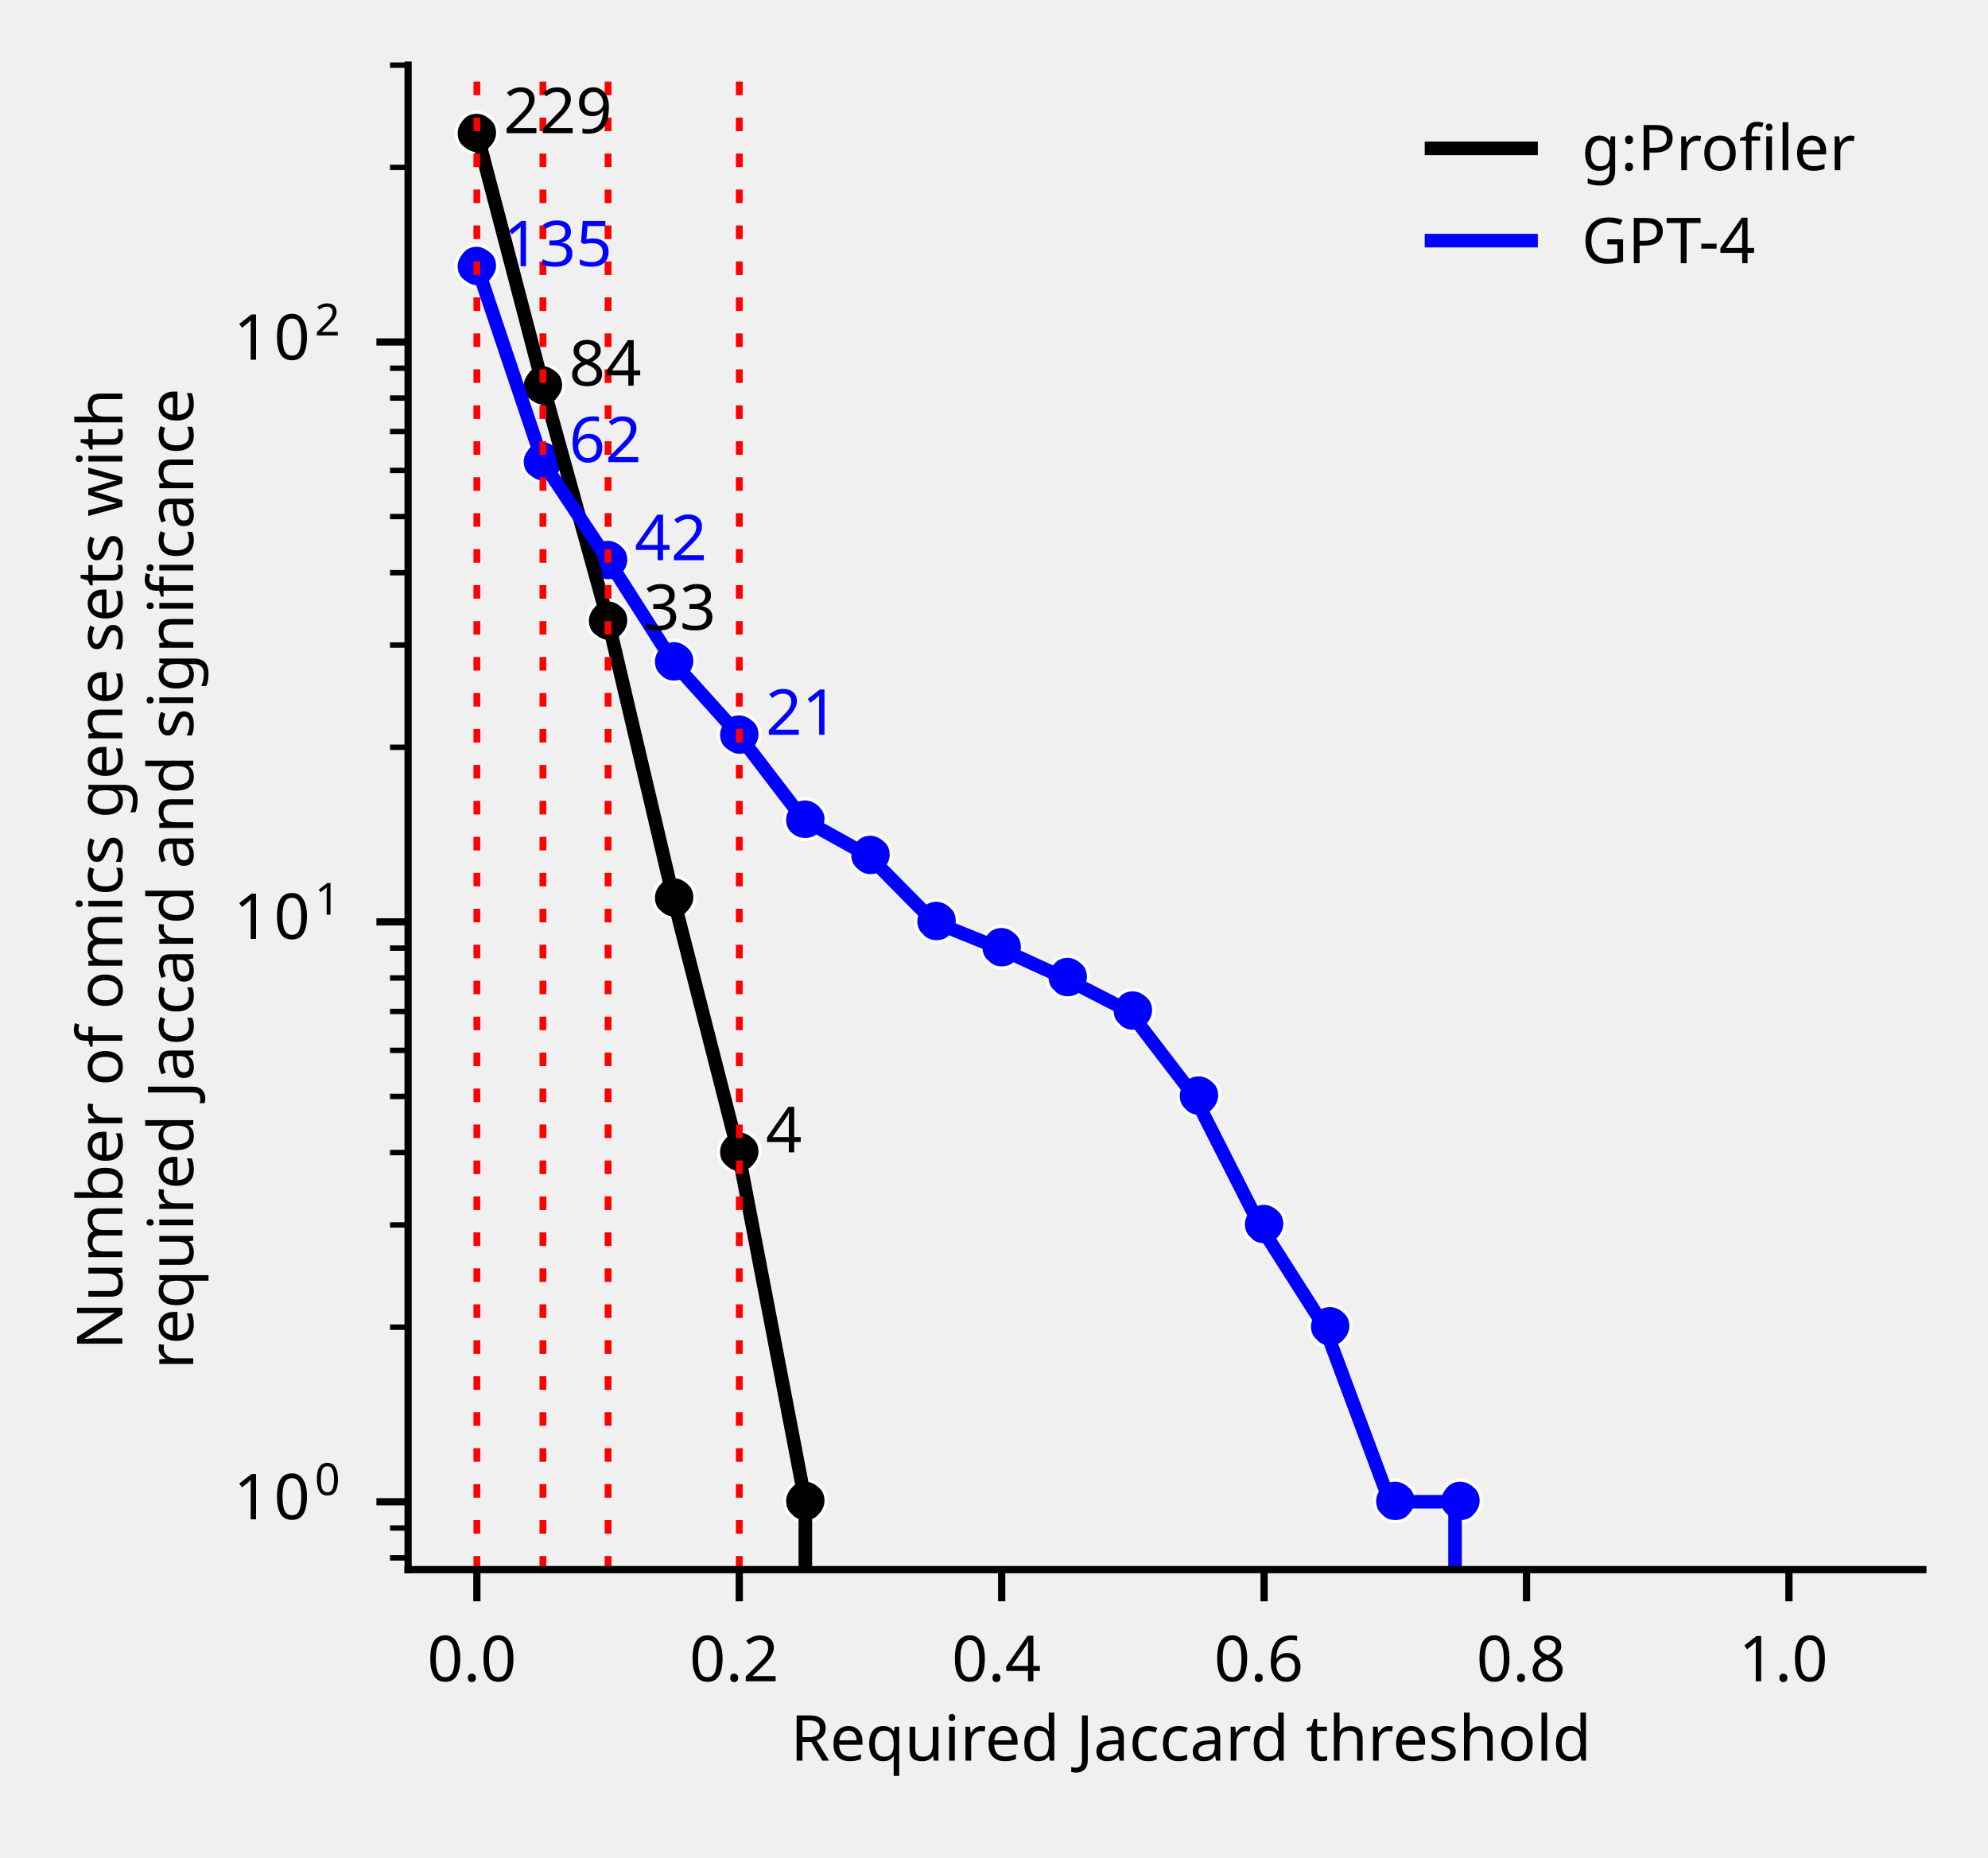
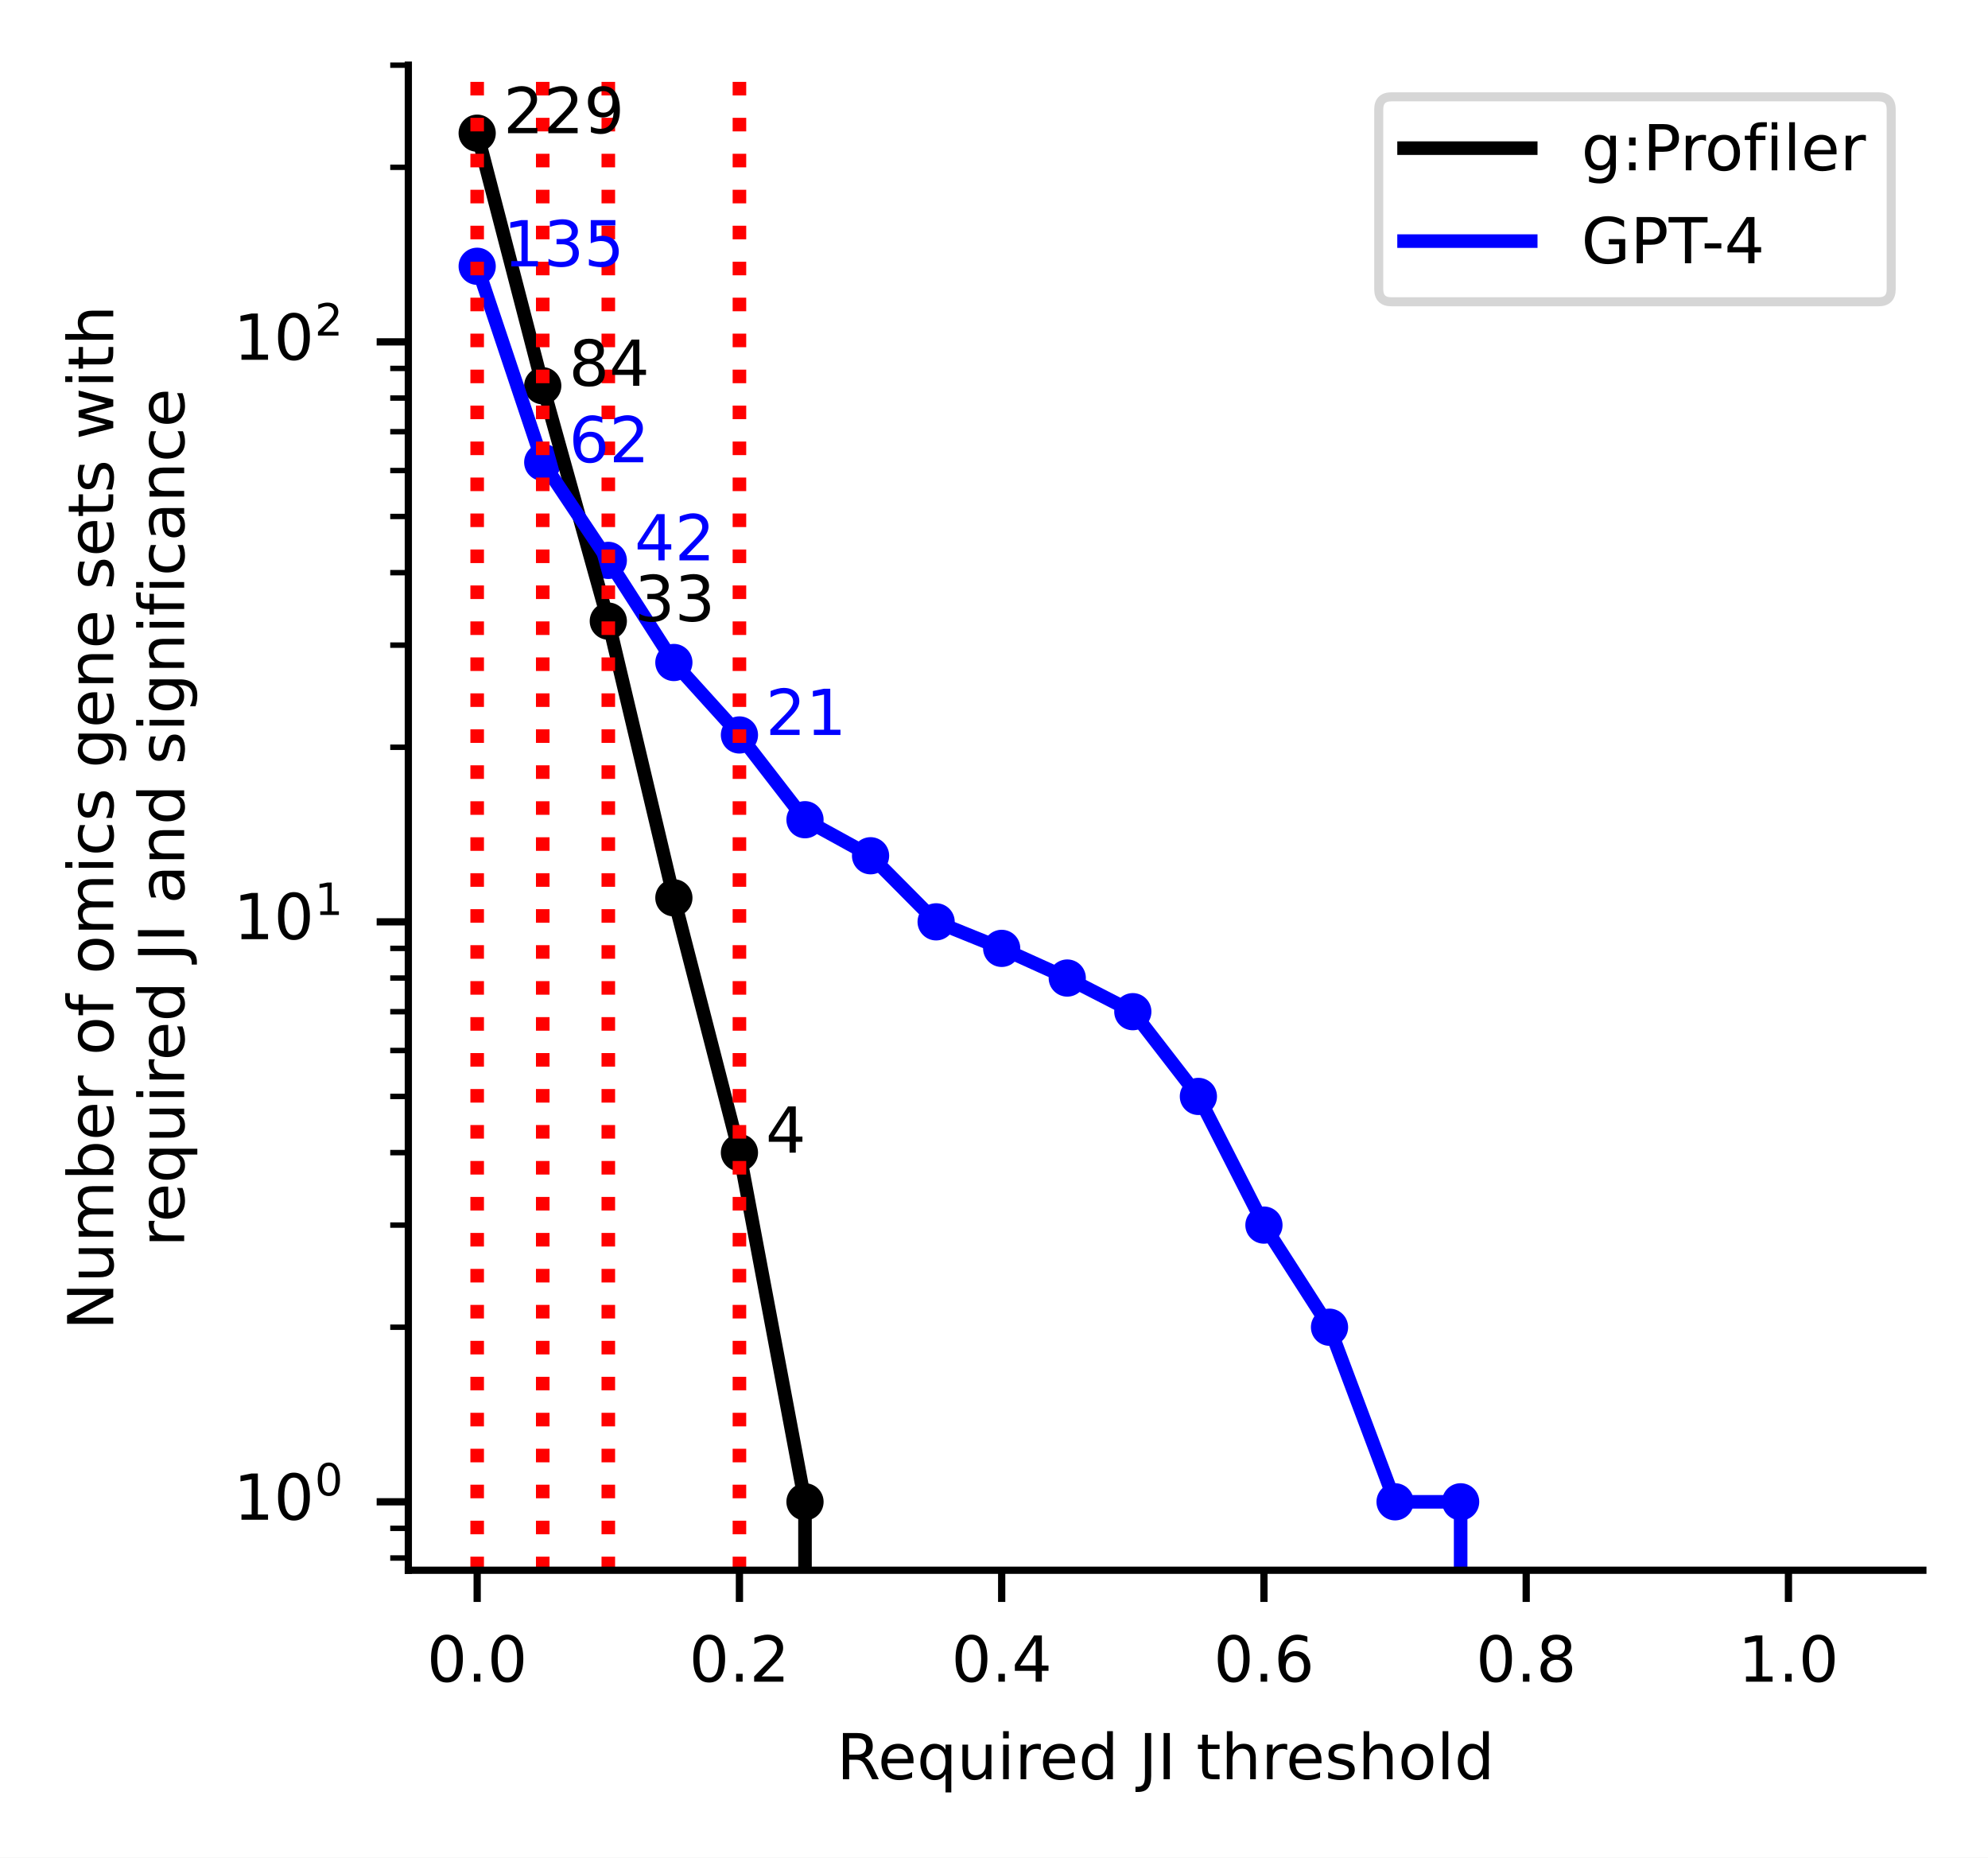
- <svg xmlns="http://www.w3.org/2000/svg" xmlns:xlink="http://www.w3.org/1999/xlink" version="1.1" id="Layer_1" x="0px" y="0px" viewBox="0 0 219.7 205.3" style="enable-background:new 0 0 219.7 205.3;" xml:space="preserve">
-   <style type="text/css">
- 	.st0{clip-path:url(#SVGID_00000144315364286851613700000008491069025297942944_);}
- 	.st1{stroke:#FFFFFF;stroke-width:0.358;stroke-linejoin:round;}
- 	.st2{clip-path:url(#SVGID_00000104669818917827603530000012242734607874782593_);}
- 	.st3{fill:#0000FF;stroke:#FFFFFF;stroke-width:0.358;stroke-linejoin:round;}
- 	.st4{stroke:#000000;stroke-width:0.8;stroke-linejoin:round;}
- 	.st5{font-family:'ArialMT';}
- 	.st6{font-size:7px;}
- 	.st7{font-size:12px;}
- 	.st8{font-size:4.9px;}
- 	.st9{stroke:#000000;stroke-width:0.6;stroke-linejoin:round;}
- 	
- 		.st10{clip-path:url(#SVGID_00000159463799367442552540000007254098213760449669_);fill:none;stroke:#000000;stroke-width:1.5;stroke-linecap:square;stroke-linejoin:round;}
- 	
- 		.st11{clip-path:url(#SVGID_00000050650859125815503140000004737681200245024179_);fill:none;stroke:#0000FF;stroke-width:1.5;stroke-linecap:square;stroke-linejoin:round;}
- 	
- 		.st12{clip-path:url(#SVGID_00000084524809084372006870000013844983944594424967_);fill:none;stroke:#FF0000;stroke-width:0.75;stroke-linejoin:round;stroke-dasharray:1.5,2.475;}
- 	
- 		.st13{clip-path:url(#SVGID_00000146483176854049975340000018345255484069414329_);fill:none;stroke:#FF0000;stroke-width:0.75;stroke-linejoin:round;stroke-dasharray:1.5,2.475;}
- 	
- 		.st14{clip-path:url(#SVGID_00000088830600097817798940000018150609608096157855_);fill:none;stroke:#FF0000;stroke-width:0.75;stroke-linejoin:round;stroke-dasharray:1.5,2.475;}
- 	
- 		.st15{clip-path:url(#SVGID_00000111158546424920590630000012421284033811480752_);fill:none;stroke:#FF0000;stroke-width:0.75;stroke-linejoin:round;stroke-dasharray:1.5,2.475;}
- 	.st16{fill:none;stroke:#000000;stroke-width:0.8;stroke-linecap:square;}
- 	.st17{fill:#0000FF;}
- 	.st18{fill:none;stroke:#000000;stroke-width:1.5;stroke-linecap:square;stroke-linejoin:round;}
- 	.st19{fill:none;stroke:#0000FF;stroke-width:1.5;stroke-linecap:square;stroke-linejoin:round;}
- </style>
+ <svg xmlns="http://www.w3.org/2000/svg" xmlns:xlink="http://www.w3.org/1999/xlink" width="219.733pt" height="205.269pt" viewBox="0 0 219.733 205.269" version="1.1">
+   <defs>
+     <style type="text/css">*{stroke-linejoin: round; stroke-linecap: butt}</style>
+   </defs>
  <g id="figure_1">
+     <g id="patch_1">
+       <path d="M 0 205.269  L 219.733 205.269  L 219.733 0  L 0 0  z " style="fill: #ffffff" />
+     </g>
    <g id="axes_1">
+       <g id="patch_2">
+         <path d="M 45.133 173.52  L 212.533 173.52  L 212.533 7.2  L 45.133 7.2  z " style="fill: #ffffff" />
+       </g>
      <g id="PathCollection_1">
-         <g>
-           <defs>
-             <rect id="SVGID_1_" x="45.1" y="7.2" width="167.4" height="166.3" />
-           </defs>
-           <clipPath id="SVGID_00000069373907512013277520000008540461839457202320_">
-             <use xlink:href="#SVGID_1_" style="overflow:visible;" />
-           </clipPath>
-           <g style="clip-path:url(#SVGID_00000069373907512013277520000008540461839457202320_);">
-             <g>
-               <path id="me93258a522" class="st1" d="M52.7,17c0.6,0,1.2-0.2,1.6-0.7c0.4-0.4,0.7-1,0.7-1.6s-0.2-1.2-0.7-1.6        c-0.4-0.4-1-0.7-1.6-0.7s-1.2,0.2-1.6,0.7c-0.4,0.4-0.7,1-0.7,1.6s0.2,1.2,0.7,1.6C51.6,16.7,52.1,17,52.7,17z" />
-             </g>
-             <g>
-               <path id="me93258a522_00000047755251840195622620000014932100687093458075_" class="st1" d="M60,44.9c0.6,0,1.2-0.2,1.6-0.7        s0.7-1,0.7-1.6s-0.2-1.2-0.7-1.6s-1-0.7-1.6-0.7s-1.2,0.2-1.6,0.7s-0.7,1-0.7,1.6s0.2,1.2,0.7,1.6S59.4,44.9,60,44.9z" />
-             </g>
-             <g>
-               <path id="me93258a522_00000057127048563680837510000014178336282326820799_" class="st1" d="M67.2,70.9c0.6,0,1.2-0.2,1.6-0.7        c0.4-0.4,0.7-1,0.7-1.6s-0.2-1.2-0.7-1.6c-0.4-0.4-1-0.7-1.6-0.7s-1.2,0.2-1.6,0.7c-0.4,0.4-0.7,1-0.7,1.6s0.2,1.2,0.7,1.6        C66.1,70.6,66.6,70.9,67.2,70.9z" />
-             </g>
-             <g>
-               <path id="me93258a522_00000078038074294935129470000008794119528828908730_" class="st1" d="M74.5,101.5        c0.6,0,1.2-0.2,1.6-0.7c0.4-0.4,0.7-1,0.7-1.6s-0.2-1.2-0.7-1.6c-0.4-0.4-1-0.7-1.6-0.7s-1.2,0.2-1.6,0.7        c-0.4,0.4-0.7,1-0.7,1.6s0.2,1.2,0.7,1.6C73.3,101.2,73.9,101.5,74.5,101.5z" />
-             </g>
-             <g>
-               <path id="me93258a522_00000083780297523913634370000002099653472388346016_" class="st1" d="M81.7,129.6        c0.6,0,1.2-0.2,1.6-0.7c0.4-0.4,0.7-1,0.7-1.6s-0.2-1.2-0.7-1.6c-0.4-0.4-1-0.7-1.6-0.7s-1.2,0.2-1.6,0.7        c-0.4,0.4-0.7,1-0.7,1.6s0.2,1.2,0.7,1.6C80.6,129.4,81.1,129.6,81.7,129.6z" />
-             </g>
-             <g>
-               <path id="me93258a522_00000055674670965389419030000001655311530806404493_" class="st1" d="M89,168.2c0.6,0,1.2-0.2,1.6-0.7        c0.4-0.4,0.7-1,0.7-1.6s-0.2-1.2-0.7-1.6c-0.4-0.4-1-0.7-1.6-0.7s-1.2,0.2-1.6,0.7c-0.4,0.4-0.7,1-0.7,1.6s0.2,1.2,0.7,1.6        C87.8,168,88.4,168.2,89,168.2z" />
-             </g>
-           </g>
-         </g>
-       </g>
-       <g id="PolyCollection_1">
- 		</g>
+         <defs>
+           <path id="m58e387be99" d="M 0 2.236  C 0.593 2.236 1.162 2 1.581 1.581  C 2 1.162 2.236 0.593 2.236 0  C 2.236 -0.593 2 -1.162 1.581 -1.581  C 1.162 -2 0.593 -2.236 0 -2.236  C -0.593 -2.236 -1.162 -2 -1.581 -1.581  C -2 -1.162 -2.236 -0.593 -2.236 0  C -2.236 0.593 -2 1.162 -1.581 1.581  C -1.162 2 -0.593 2.236 0 2.236  z " style="stroke: #ffffff; stroke-width: 0.358" />
+         </defs>
+         <g clip-path="url(#pdc1d68084a)">
+           <use xlink:href="#m58e387be99" x="52.742" y="14.717" style="stroke: #ffffff; stroke-width: 0.358" />
+           <use xlink:href="#m58e387be99" x="59.989" y="42.631" style="stroke: #ffffff; stroke-width: 0.358" />
+           <use xlink:href="#m58e387be99" x="67.236" y="68.637" style="stroke: #ffffff; stroke-width: 0.358" />
+           <use xlink:href="#m58e387be99" x="74.483" y="99.215" style="stroke: #ffffff; stroke-width: 0.358" />
+           <use xlink:href="#m58e387be99" x="81.729" y="127.372" style="stroke: #ffffff; stroke-width: 0.358" />
+           <use xlink:href="#m58e387be99" x="88.976" y="165.958" style="stroke: #ffffff; stroke-width: 0.358" />
+         </g>
+       </g>
+       <g id="PolyCollection_1" />
      <g id="PathCollection_2">
-         <g>
-           <defs>
-             <rect id="SVGID_00000138559608674753298680000004103105214386486940_" x="45.1" y="7.2" width="167.4" height="166.3" />
-           </defs>
-           <clipPath id="SVGID_00000036971465429043094040000003678527796755699096_">
-             <use xlink:href="#SVGID_00000138559608674753298680000004103105214386486940_" style="overflow:visible;" />
-           </clipPath>
-           <g style="clip-path:url(#SVGID_00000036971465429043094040000003678527796755699096_);">
-             <g>
-               <path id="m08bcc21cca" class="st3" d="M52.7,31.7c0.6,0,1.2-0.2,1.6-0.7s0.7-1,0.7-1.6s-0.2-1.2-0.7-1.6s-1-0.7-1.6-0.7        s-1.2,0.2-1.6,0.7s-0.7,1-0.7,1.6s0.2,1.2,0.7,1.6S52.1,31.7,52.7,31.7z" />
-             </g>
-             <g>
-               <path id="m08bcc21cca_00000127765470315360667470000001361826047187786112_" class="st3" d="M60,53.3c0.6,0,1.2-0.2,1.6-0.7        s0.7-1,0.7-1.6s-0.2-1.2-0.7-1.6s-1-0.7-1.6-0.7s-1.2,0.2-1.6,0.7s-0.7,1-0.7,1.6s0.2,1.2,0.7,1.6S59.4,53.3,60,53.3z" />
-             </g>
-             <g>
-               <path id="m08bcc21cca_00000012468453975199162580000007260082493329979037_" class="st3" d="M67.2,64.2c0.6,0,1.2-0.2,1.6-0.7        c0.4-0.4,0.7-1,0.7-1.6s-0.2-1.2-0.7-1.6c-0.4-0.4-1-0.7-1.6-0.7s-1.2,0.2-1.6,0.7c-0.4,0.4-0.7,1-0.7,1.6s0.2,1.2,0.7,1.6        C66.1,63.9,66.6,64.2,67.2,64.2z" />
-             </g>
-             <g>
-               <path id="m08bcc21cca_00000176028063020424291040000007895498362433983397_" class="st3" d="M74.5,75.4c0.6,0,1.2-0.2,1.6-0.7        c0.4-0.4,0.7-1,0.7-1.6s-0.2-1.2-0.7-1.6c-0.4-0.4-1-0.7-1.6-0.7s-1.2,0.2-1.6,0.7c-0.4,0.4-0.7,1-0.7,1.6s0.2,1.2,0.7,1.6        C73.3,75.2,73.9,75.4,74.5,75.4z" />
-             </g>
-             <g>
-               <path id="m08bcc21cca_00000140730089601613449550000011910478846369873030_" class="st3" d="M81.7,83.5c0.6,0,1.2-0.2,1.6-0.7        c0.4-0.4,0.7-1,0.7-1.6s-0.2-1.2-0.7-1.6c-0.4-0.4-1-0.7-1.6-0.7s-1.2,0.2-1.6,0.7c-0.4,0.4-0.7,1-0.7,1.6s0.2,1.2,0.7,1.6        C80.6,83.2,81.1,83.5,81.7,83.5z" />
-             </g>
-             <g>
-               <path id="m08bcc21cca_00000083069610828829660000000015139763276091847808_" class="st3" d="M89,92.8c0.6,0,1.2-0.2,1.6-0.7        c0.4-0.4,0.7-1,0.7-1.6S91,89.4,90.6,89c-0.4-0.4-1-0.7-1.6-0.7s-1.2,0.2-1.6,0.7c-0.4,0.4-0.7,1-0.7,1.6s0.2,1.2,0.7,1.6        C87.8,92.6,88.4,92.8,89,92.8z" />
-             </g>
-             <g>
-               <path id="m08bcc21cca_00000102526906303305931140000007920478432287113377_" class="st3" d="M96.2,96.8c0.6,0,1.2-0.2,1.6-0.7        c0.4-0.4,0.7-1,0.7-1.6s-0.2-1.2-0.7-1.6c-0.4-0.4-1-0.7-1.6-0.7s-1.2,0.2-1.6,0.7c-0.4,0.4-0.7,1-0.7,1.6s0.2,1.2,0.7,1.6        C95.1,96.6,95.6,96.8,96.2,96.8z" />
-             </g>
-             <g>
-               <path id="m08bcc21cca_00000181047388129104303270000013194442692301831825_" class="st3" d="M103.5,104.1        c0.6,0,1.2-0.2,1.6-0.7c0.4-0.4,0.7-1,0.7-1.6s-0.2-1.2-0.7-1.6c-0.4-0.4-1-0.7-1.6-0.7s-1.2,0.2-1.6,0.7        c-0.4,0.4-0.7,1-0.7,1.6s0.2,1.2,0.7,1.6C102.3,103.9,102.9,104.1,103.5,104.1z" />
-             </g>
-             <g>
-               <path id="m08bcc21cca_00000153688738675448179580000008010124094865469630_" class="st3" d="M110.7,107c0.6,0,1.2-0.2,1.6-0.7        c0.4-0.4,0.7-1,0.7-1.6s-0.2-1.2-0.7-1.6c-0.4-0.4-1-0.7-1.6-0.7s-1.2,0.2-1.6,0.7c-0.4,0.4-0.7,1-0.7,1.6s0.2,1.2,0.7,1.6        C109.6,106.8,110.1,107,110.7,107z" />
-             </g>
-             <g>
-               <path id="m08bcc21cca_00000119116113064456669460000017740371606316037037_" class="st3" d="M118,110.3c0.6,0,1.2-0.2,1.6-0.7        c0.4-0.4,0.7-1,0.7-1.6s-0.2-1.2-0.7-1.6c-0.4-0.4-1-0.7-1.6-0.7s-1.2,0.2-1.6,0.7c-0.4,0.4-0.7,1-0.7,1.6s0.2,1.2,0.7,1.6        C116.8,110.1,117.4,110.3,118,110.3z" />
-             </g>
-             <g>
-               <path id="m08bcc21cca_00000005227483316003104940000015930356267481864586_" class="st3" d="M125.2,114c0.6,0,1.2-0.2,1.6-0.7        c0.4-0.4,0.7-1,0.7-1.6s-0.2-1.2-0.7-1.6c-0.4-0.4-1-0.7-1.6-0.7s-1.2,0.2-1.6,0.7c-0.4,0.4-0.7,1-0.7,1.6s0.2,1.2,0.7,1.6        C124,113.8,124.6,114,125.2,114z" />
-             </g>
-             <g>
-               <path id="m08bcc21cca_00000083089375828332826200000017351818729406291082_" class="st3" d="M132.5,123.4        c0.6,0,1.2-0.2,1.6-0.7c0.4-0.4,0.7-1,0.7-1.6s-0.2-1.2-0.7-1.6c-0.4-0.4-1-0.7-1.6-0.7s-1.2,0.2-1.6,0.7        c-0.4,0.4-0.7,1-0.7,1.6s0.2,1.2,0.7,1.6C131.3,123.2,131.9,123.4,132.5,123.4z" />
-             </g>
-             <g>
-               <path id="m08bcc21cca_00000049903472031069820360000015482734176602442634_" class="st3" d="M139.7,137.6        c0.6,0,1.2-0.2,1.6-0.7c0.4-0.4,0.7-1,0.7-1.6s-0.2-1.2-0.7-1.6c-0.4-0.4-1-0.7-1.6-0.7s-1.2,0.2-1.6,0.7        c-0.4,0.4-0.7,1-0.7,1.6s0.2,1.2,0.7,1.6C138.5,137.4,139.1,137.6,139.7,137.6z" />
-             </g>
-             <g>
-               <path id="m08bcc21cca_00000041279775227313073830000015474793079258149035_" class="st3" d="M147,148.9c0.6,0,1.2-0.2,1.6-0.7        c0.4-0.4,0.7-1,0.7-1.6s-0.2-1.2-0.7-1.6c-0.4-0.4-1-0.7-1.6-0.7s-1.2,0.2-1.6,0.7c-0.4,0.4-0.7,1-0.7,1.6s0.2,1.2,0.7,1.6        C145.8,148.7,146.4,148.9,147,148.9z" />
-             </g>
-             <g>
-               <path id="m08bcc21cca_00000101781747070273614480000006919437204639425432_" class="st3" d="M154.2,168.2        c0.6,0,1.2-0.2,1.6-0.7c0.4-0.4,0.7-1,0.7-1.6s-0.2-1.2-0.7-1.6c-0.4-0.4-1-0.7-1.6-0.7s-1.2,0.2-1.6,0.7        c-0.4,0.4-0.7,1-0.7,1.6s0.2,1.2,0.7,1.6C153,168,153.6,168.2,154.2,168.2z" />
-             </g>
-             <g>
-               <path id="m08bcc21cca_00000093891924777707524470000014752848318280787617_" class="st3" d="M161.4,168.2        c0.6,0,1.2-0.2,1.6-0.7c0.4-0.4,0.7-1,0.7-1.6s-0.2-1.2-0.7-1.6c-0.4-0.4-1-0.7-1.6-0.7s-1.2,0.2-1.6,0.7        c-0.4,0.4-0.7,1-0.7,1.6s0.2,1.2,0.7,1.6C160.3,168,160.9,168.2,161.4,168.2z" />
-             </g>
-           </g>
-         </g>
-       </g>
-       <g id="PolyCollection_2">
- 		</g>
+         <defs>
+           <path id="m16e1601d30" d="M 0 2.236  C 0.593 2.236 1.162 2 1.581 1.581  C 2 1.162 2.236 0.593 2.236 0  C 2.236 -0.593 2 -1.162 1.581 -1.581  C 1.162 -2 0.593 -2.236 0 -2.236  C -0.593 -2.236 -1.162 -2 -1.581 -1.581  C -2 -1.162 -2.236 -0.593 -2.236 0  C -2.236 0.593 -2 1.162 -1.581 1.581  C -1.162 2 -0.593 2.236 0 2.236  z " style="stroke: #ffffff; stroke-width: 0.358" />
+         </defs>
+         <g clip-path="url(#pdc1d68084a)">
+           <use xlink:href="#m16e1601d30" x="52.742" y="29.426" style="fill: #0000ff; stroke: #ffffff; stroke-width: 0.358" />
+           <use xlink:href="#m16e1601d30" x="59.989" y="51.084" style="fill: #0000ff; stroke: #ffffff; stroke-width: 0.358" />
+           <use xlink:href="#m16e1601d30" x="67.236" y="61.924" style="fill: #0000ff; stroke: #ffffff; stroke-width: 0.358" />
+           <use xlink:href="#m16e1601d30" x="74.483" y="73.21" style="fill: #0000ff; stroke: #ffffff; stroke-width: 0.358" />
+           <use xlink:href="#m16e1601d30" x="81.729" y="81.217" style="fill: #0000ff; stroke: #ffffff; stroke-width: 0.358" />
+           <use xlink:href="#m16e1601d30" x="88.976" y="90.583" style="fill: #0000ff; stroke: #ffffff; stroke-width: 0.358" />
+           <use xlink:href="#m16e1601d30" x="96.223" y="94.566" style="fill: #0000ff; stroke: #ffffff; stroke-width: 0.358" />
+           <use xlink:href="#m16e1601d30" x="103.47" y="101.868" style="fill: #0000ff; stroke: #ffffff; stroke-width: 0.358" />
+           <use xlink:href="#m16e1601d30" x="110.716" y="104.801" style="fill: #0000ff; stroke: #ffffff; stroke-width: 0.358" />
+           <use xlink:href="#m16e1601d30" x="117.963" y="108.079" style="fill: #0000ff; stroke: #ffffff; stroke-width: 0.358" />
+           <use xlink:href="#m16e1601d30" x="125.21" y="111.796" style="fill: #0000ff; stroke: #ffffff; stroke-width: 0.358" />
+           <use xlink:href="#m16e1601d30" x="132.457" y="121.161" style="fill: #0000ff; stroke: #ffffff; stroke-width: 0.358" />
+           <use xlink:href="#m16e1601d30" x="139.703" y="135.379" style="fill: #0000ff; stroke: #ffffff; stroke-width: 0.358" />
+           <use xlink:href="#m16e1601d30" x="146.95" y="146.665" style="fill: #0000ff; stroke: #ffffff; stroke-width: 0.358" />
+           <use xlink:href="#m16e1601d30" x="154.197" y="165.958" style="fill: #0000ff; stroke: #ffffff; stroke-width: 0.358" />
+           <use xlink:href="#m16e1601d30" x="161.444" y="165.958" style="fill: #0000ff; stroke: #ffffff; stroke-width: 0.358" />
+         </g>
+       </g>
+       <g id="PolyCollection_2" />
      <g id="matplotlib.axis_1">
        <g id="xtick_1">
          <g id="line2d_1">
-             <g>
-               <g>
-                 <path id="md9a7472ecf" class="st4" d="M52.7,173.5v3.5" />
-               </g>
+             <defs>
+               <path id="m26dfea4c30" d="M 0 0  L 0 3.5  " style="stroke: #000000; stroke-width: 0.8" />
+             </defs>
+             <g>
+               <use xlink:href="#m26dfea4c30" x="52.742" y="173.52" style="stroke: #000000; stroke-width: 0.8" />
            </g>
          </g>
          <g id="text_1">
-             <text transform="matrix(1 0 0 1 47.2086 185.8389)" class="st5 st6">0.0</text>
+             <text style="font: 7px 'DejaVu Sans', 'Bitstream Vera Sans', 'Computer Modern Sans Serif', 'Lucida Grande', 'Verdana', 'Geneva', 'Lucid', 'Arial', 'Helvetica', 'Avant Garde', sans-serif; text-anchor: middle" x="52.742" y="185.839" transform="rotate(-0 52.74225 185.8389)">0.0</text>
          </g>
        </g>
        <g id="xtick_2">
          <g id="line2d_2">
            <g>
-               <g>
-                 <path id="md9a7472ecf_00000155838376465556760790000005127456798460002469_" class="st4" d="M81.7,173.5v3.5" />
-               </g>
+               <use xlink:href="#m26dfea4c30" x="81.729" y="173.52" style="stroke: #000000; stroke-width: 0.8" />
            </g>
          </g>
          <g id="text_2">
-             <text transform="matrix(1 0 0 1 76.1956 185.8389)" class="st5 st6">0.2</text>
+             <text style="font: 7px 'DejaVu Sans', 'Bitstream Vera Sans', 'Computer Modern Sans Serif', 'Lucida Grande', 'Verdana', 'Geneva', 'Lucid', 'Arial', 'Helvetica', 'Avant Garde', sans-serif; text-anchor: middle" x="81.729" y="185.839" transform="rotate(-0 81.72926 185.8389)">0.2</text>
          </g>
        </g>
        <g id="xtick_3">
          <g id="line2d_3">
            <g>
-               <g>
-                 <path id="md9a7472ecf_00000165199917117229076960000008370259025150322843_" class="st4" d="M110.7,173.5v3.5" />
-               </g>
+               <use xlink:href="#m26dfea4c30" x="110.716" y="173.52" style="stroke: #000000; stroke-width: 0.8" />
            </g>
          </g>
          <g id="text_3">
-             <text transform="matrix(1 0 0 1 105.1826 185.8389)" class="st5 st6">0.4</text>
+             <text style="font: 7px 'DejaVu Sans', 'Bitstream Vera Sans', 'Computer Modern Sans Serif', 'Lucida Grande', 'Verdana', 'Geneva', 'Lucid', 'Arial', 'Helvetica', 'Avant Garde', sans-serif; text-anchor: middle" x="110.716" y="185.839" transform="rotate(-0 110.7163 185.8389)">0.4</text>
          </g>
        </g>
        <g id="xtick_4">
          <g id="line2d_4">
            <g>
-               <g>
-                 <path id="md9a7472ecf_00000098197672214991579050000013957749168040722362_" class="st4" d="M139.7,173.5v3.5" />
-               </g>
+               <use xlink:href="#m26dfea4c30" x="139.703" y="173.52" style="stroke: #000000; stroke-width: 0.8" />
            </g>
          </g>
          <g id="text_4">
-             <text transform="matrix(1 0 0 1 134.1696 185.8389)" class="st5 st6">0.6</text>
+             <text style="font: 7px 'DejaVu Sans', 'Bitstream Vera Sans', 'Computer Modern Sans Serif', 'Lucida Grande', 'Verdana', 'Geneva', 'Lucid', 'Arial', 'Helvetica', 'Avant Garde', sans-serif; text-anchor: middle" x="139.703" y="185.839" transform="rotate(-0 139.7033 185.8389)">0.6</text>
          </g>
        </g>
        <g id="xtick_5">
          <g id="line2d_5">
            <g>
-               <g>
-                 <path id="md9a7472ecf_00000090274120805800975920000005821214246657534110_" class="st4" d="M168.7,173.5v3.5" />
-               </g>
+               <use xlink:href="#m26dfea4c30" x="168.69" y="173.52" style="stroke: #000000; stroke-width: 0.8" />
            </g>
          </g>
          <g id="text_5">
-             <text transform="matrix(1 0 0 1 163.1566 185.8389)" class="st5 st6">0.8</text>
+             <text style="font: 7px 'DejaVu Sans', 'Bitstream Vera Sans', 'Computer Modern Sans Serif', 'Lucida Grande', 'Verdana', 'Geneva', 'Lucid', 'Arial', 'Helvetica', 'Avant Garde', sans-serif; text-anchor: middle" x="168.69" y="185.839" transform="rotate(-0 168.6903 185.8389)">0.8</text>
          </g>
        </g>
        <g id="xtick_6">
          <g id="line2d_6">
            <g>
-               <g>
-                 <path id="md9a7472ecf_00000054962402472101501480000004999979280015729343_" class="st4" d="M197.7,173.5v3.5" />
-               </g>
+               <use xlink:href="#m26dfea4c30" x="197.677" y="173.52" style="stroke: #000000; stroke-width: 0.8" />
            </g>
          </g>
          <g id="text_6">
-             <text transform="matrix(1 0 0 1 192.1436 185.8389)" class="st5 st6">1.0</text>
+             <text style="font: 7px 'DejaVu Sans', 'Bitstream Vera Sans', 'Computer Modern Sans Serif', 'Lucida Grande', 'Verdana', 'Geneva', 'Lucid', 'Arial', 'Helvetica', 'Avant Garde', sans-serif; text-anchor: middle" x="197.677" y="185.839" transform="rotate(-0 197.6773 185.8389)">1.0</text>
          </g>
        </g>
        <g id="text_7">
-           <text transform="matrix(1 0 0 1 87.3683 194.6136)" class="st5 st6">Required Jaccard threshold</text>
+           <text style="font: 7px 'DejaVu Sans', 'Bitstream Vera Sans', 'Computer Modern Sans Serif', 'Lucida Grande', 'Verdana', 'Geneva', 'Lucid', 'Arial', 'Helvetica', 'Avant Garde', sans-serif; text-anchor: middle" x="128.833" y="196.614" transform="rotate(-0 128.8332 196.6136)">Required JI threshold</text>
        </g>
      </g>
      <g id="matplotlib.axis_2">
        <g id="ytick_1">
          <g id="line2d_7">
-             <g>
-               <g>
-                 <path id="mdd25d88337" class="st4" d="M45.1,166h-3.5" />
-               </g>
+             <defs>
+               <path id="m60c81bac6b" d="M 0 0  L -3.5 0  " style="stroke: #000000; stroke-width: 0.8" />
+             </defs>
+             <g>
+               <use xlink:href="#m60c81bac6b" x="45.133" y="165.958" style="stroke: #000000; stroke-width: 0.8" />
            </g>
          </g>
          <g id="text_8">
            <g transform="translate(25.81316 168.6174)">
-               <text transform="matrix(1 0 0 1 0 -0.6781)" class="st5 st6">1</text>
-               <text transform="matrix(1 0 0 1 4.4536 -0.6781)" class="st5 st6">0</text>
-               <text transform="matrix(1 0 0 1 8.3467 -0.6781)" class="st5 st7"> </text>
-               <text transform="matrix(1 0 0 1 8.9742 -3.3578)" class="st5 st8">0</text>
+               <text>
+                 <tspan style="font: 7px 'DejaVu Sans'" x="0 4.454" y="-0.678">10</tspan>
+                 <tspan style="font: 4.9px 'DejaVu Sans'" x="8.974" y="-3.358">0</tspan>
+               </text>
            </g>
          </g>
        </g>
        <g id="ytick_2">
          <g id="line2d_8">
            <g>
-               <g>
-                 <path id="mdd25d88337_00000167357257642819165630000011795458172924808083_" class="st4" d="M45.1,101.9h-3.5" />
-               </g>
+               <use xlink:href="#m60c81bac6b" x="45.133" y="101.868" style="stroke: #000000; stroke-width: 0.8" />
            </g>
          </g>
          <g id="text_9">
            <g transform="translate(25.81316 104.5277)">
-               <text transform="matrix(1 0 0 1 0 -0.7438)" class="st5 st6">1</text>
-               <text transform="matrix(1 0 0 1 4.4536 -0.7438)" class="st5 st6">0</text>
-               <text transform="matrix(1 0 0 1 8.3467 -0.7438)" class="st5 st7"> </text>
-               <text transform="matrix(1 0 0 1 8.9742 -3.4235)" class="st5 st8">1</text>
+               <text>
+                 <tspan style="font: 7px 'DejaVu Sans'" x="0 4.454" y="-0.744">10</tspan>
+                 <tspan style="font: 4.9px 'DejaVu Sans'" x="8.974" y="-3.423">1</tspan>
+               </text>
            </g>
          </g>
        </g>
        <g id="ytick_3">
          <g id="line2d_9">
            <g>
-               <g>
-                 <path id="mdd25d88337_00000099624482633289106150000003306333351516934300_" class="st4" d="M45.1,37.8h-3.5" />
-               </g>
+               <use xlink:href="#m60c81bac6b" x="45.133" y="37.779" style="stroke: #000000; stroke-width: 0.8" />
            </g>
          </g>
          <g id="text_10">
            <g transform="translate(25.81316 40.43801)">
-               <text transform="matrix(1 0 0 1 0 -0.6781)" class="st5 st6">1</text>
-               <text transform="matrix(1 0 0 1 4.4536 -0.6781)" class="st5 st6">0</text>
-               <text transform="matrix(1 0 0 1 8.3467 -0.6781)" class="st5 st7"> </text>
-               <text transform="matrix(1 0 0 1 8.9742 -3.3578)" class="st5 st8">2</text>
+               <text>
+                 <tspan style="font: 7px 'DejaVu Sans'" x="0 4.454" y="-0.678">10</tspan>
+                 <tspan style="font: 4.9px 'DejaVu Sans'" x="8.974" y="-3.358">2</tspan>
+               </text>
            </g>
          </g>
        </g>
        <g id="ytick_4">
          <g id="line2d_10">
-             <g>
-               <g>
-                 <path id="mba40f90966" class="st9" d="M45.1,172.2h-2" />
-               </g>
+             <defs>
+               <path id="m777babbd3a" d="M 0 0  L -2 0  " style="stroke: #000000; stroke-width: 0.6" />
+             </defs>
+             <g>
+               <use xlink:href="#m777babbd3a" x="45.133" y="172.169" style="stroke: #000000; stroke-width: 0.6" />
            </g>
          </g>
        </g>
        <g id="ytick_5">
          <g id="line2d_11">
            <g>
-               <g>
-                 <path id="mba40f90966_00000080910656073425461980000006817924214924232363_" class="st9" d="M45.1,168.9h-2" />
-               </g>
+               <use xlink:href="#m777babbd3a" x="45.133" y="168.891" style="stroke: #000000; stroke-width: 0.6" />
            </g>
          </g>
        </g>
        <g id="ytick_6">
          <g id="line2d_12">
            <g>
-               <g>
-                 <path id="mba40f90966_00000144334609910024232460000015047170280151008155_" class="st9" d="M45.1,146.7h-2" />
-               </g>
+               <use xlink:href="#m777babbd3a" x="45.133" y="146.665" style="stroke: #000000; stroke-width: 0.6" />
            </g>
          </g>
        </g>
        <g id="ytick_7">
          <g id="line2d_13">
            <g>
-               <g>
-                 <path id="mba40f90966_00000173142065929065747330000015940716592330835075_" class="st9" d="M45.1,135.4h-2" />
-               </g>
+               <use xlink:href="#m777babbd3a" x="45.133" y="135.379" style="stroke: #000000; stroke-width: 0.6" />
            </g>
          </g>
        </g>
        <g id="ytick_8">
          <g id="line2d_14">
            <g>
-               <g>
-                 <path id="mba40f90966_00000009582982602324143380000014314544399693221521_" class="st9" d="M45.1,127.4h-2" />
-               </g>
+               <use xlink:href="#m777babbd3a" x="45.133" y="127.372" style="stroke: #000000; stroke-width: 0.6" />
            </g>
          </g>
        </g>
        <g id="ytick_9">
          <g id="line2d_15">
            <g>
-               <g>
-                 <path id="mba40f90966_00000181050656811858152740000005443104442192002691_" class="st9" d="M45.1,121.2h-2" />
-               </g>
+               <use xlink:href="#m777babbd3a" x="45.133" y="121.161" style="stroke: #000000; stroke-width: 0.6" />
            </g>
          </g>
        </g>
        <g id="ytick_10">
          <g id="line2d_16">
            <g>
-               <g>
-                 <path id="mba40f90966_00000047764861738173451020000005585273119119714735_" class="st9" d="M45.1,116.1h-2" />
-               </g>
+               <use xlink:href="#m777babbd3a" x="45.133" y="116.086" style="stroke: #000000; stroke-width: 0.6" />
            </g>
          </g>
        </g>
        <g id="ytick_11">
          <g id="line2d_17">
            <g>
-               <g>
-                 <path id="mba40f90966_00000124854816065609103900000010236834440436559261_" class="st9" d="M45.1,111.8h-2" />
-               </g>
+               <use xlink:href="#m777babbd3a" x="45.133" y="111.796" style="stroke: #000000; stroke-width: 0.6" />
            </g>
          </g>
        </g>
        <g id="ytick_12">
          <g id="line2d_18">
            <g>
-               <g>
-                 <path id="mba40f90966_00000034060474016419803550000013278414271161967235_" class="st9" d="M45.1,108.1h-2" />
-               </g>
+               <use xlink:href="#m777babbd3a" x="45.133" y="108.079" style="stroke: #000000; stroke-width: 0.6" />
            </g>
          </g>
        </g>
        <g id="ytick_13">
          <g id="line2d_19">
            <g>
-               <g>
-                 <path id="mba40f90966_00000123403761847984398730000014836070413135820972_" class="st9" d="M45.1,104.8h-2" />
-               </g>
+               <use xlink:href="#m777babbd3a" x="45.133" y="104.801" style="stroke: #000000; stroke-width: 0.6" />
            </g>
          </g>
        </g>
        <g id="ytick_14">
          <g id="line2d_20">
            <g>
-               <g>
-                 <path id="mba40f90966_00000125573996904679933900000010041584743319555226_" class="st9" d="M45.1,82.6h-2" />
-               </g>
+               <use xlink:href="#m777babbd3a" x="45.133" y="82.575" style="stroke: #000000; stroke-width: 0.6" />
            </g>
          </g>
        </g>
        <g id="ytick_15">
          <g id="line2d_21">
            <g>
-               <g>
-                 <path id="mba40f90966_00000014615402077475845740000007043381818884214933_" class="st9" d="M45.1,71.3h-2" />
-               </g>
+               <use xlink:href="#m777babbd3a" x="45.133" y="71.29" style="stroke: #000000; stroke-width: 0.6" />
            </g>
          </g>
        </g>
        <g id="ytick_16">
          <g id="line2d_22">
            <g>
-               <g>
-                 <path id="mba40f90966_00000013889929456497087690000006597090875821323956_" class="st9" d="M45.1,63.3h-2" />
-               </g>
+               <use xlink:href="#m777babbd3a" x="45.133" y="63.282" style="stroke: #000000; stroke-width: 0.6" />
            </g>
          </g>
        </g>
        <g id="ytick_17">
          <g id="line2d_23">
            <g>
-               <g>
-                 <path id="mba40f90966_00000005973819756426613090000004913024012029998493_" class="st9" d="M45.1,57.1h-2" />
-               </g>
+               <use xlink:href="#m777babbd3a" x="45.133" y="57.071" style="stroke: #000000; stroke-width: 0.6" />
            </g>
          </g>
        </g>
        <g id="ytick_18">
          <g id="line2d_24">
            <g>
-               <g>
-                 <path id="mba40f90966_00000009551081587423073730000008045619352268860600_" class="st9" d="M45.1,52h-2" />
-               </g>
+               <use xlink:href="#m777babbd3a" x="45.133" y="51.997" style="stroke: #000000; stroke-width: 0.6" />
            </g>
          </g>
        </g>
        <g id="ytick_19">
          <g id="line2d_25">
            <g>
-               <g>
-                 <path id="mba40f90966_00000115515834431689693400000009286130480186115519_" class="st9" d="M45.1,47.7h-2" />
-               </g>
+               <use xlink:href="#m777babbd3a" x="45.133" y="47.706" style="stroke: #000000; stroke-width: 0.6" />
            </g>
          </g>
        </g>
        <g id="ytick_20">
          <g id="line2d_26">
            <g>
-               <g>
-                 <path id="mba40f90966_00000092419683853906290640000015443492526838671261_" class="st9" d="M45.1,44h-2" />
-               </g>
+               <use xlink:href="#m777babbd3a" x="45.133" y="43.989" style="stroke: #000000; stroke-width: 0.6" />
            </g>
          </g>
        </g>
        <g id="ytick_21">
          <g id="line2d_27">
            <g>
-               <g>
-                 <path id="mba40f90966_00000101797213375439421900000008589297923772438419_" class="st9" d="M45.1,40.7h-2" />
-               </g>
+               <use xlink:href="#m777babbd3a" x="45.133" y="40.711" style="stroke: #000000; stroke-width: 0.6" />
            </g>
          </g>
        </g>
        <g id="ytick_22">
          <g id="line2d_28">
            <g>
-               <g>
-                 <path id="mba40f90966_00000113331358387798970440000008322417453535351712_" class="st9" d="M45.1,18.5h-2" />
-               </g>
+               <use xlink:href="#m777babbd3a" x="45.133" y="18.486" style="stroke: #000000; stroke-width: 0.6" />
            </g>
          </g>
        </g>
        <g id="ytick_23">
          <g id="line2d_29">
            <g>
-               <g>
-                 <path id="mba40f90966_00000179624440547978589270000001978905207329775272_" class="st9" d="M45.1,7.2h-2" />
-               </g>
+               <use xlink:href="#m777babbd3a" x="45.133" y="7.2" style="stroke: #000000; stroke-width: 0.6" />
            </g>
          </g>
        </g>
        <g id="text_11">
-           <text transform="matrix(6.123234e-17 -1 1 6.123234e-17 13.5189 149.1963)" class="st5 st6">Number of omics gene sets with</text>
-           <text transform="matrix(6.123234e-17 -1 1 6.123234e-17 21.3574 151.356)" class="st5 st6">required Jaccard and significance</text>
+           <text style="font: 7px 'DejaVu Sans', 'Bitstream Vera Sans', 'Computer Modern Sans Serif', 'Lucida Grande', 'Verdana', 'Geneva', 'Lucid', 'Arial', 'Helvetica', 'Avant Garde', sans-serif" transform="translate(12.51891 146.9709) rotate(-90)">Number of omics gene sets with</text>
+           <text style="font: 7px 'DejaVu Sans', 'Bitstream Vera Sans', 'Computer Modern Sans Serif', 'Lucida Grande', 'Verdana', 'Geneva', 'Lucid', 'Arial', 'Helvetica', 'Avant Garde', sans-serif" transform="translate(20.35738 137.7866) rotate(-90)">required JI and significance</text>
        </g>
      </g>
      <g id="line2d_30">
-         <g>
-           <defs>
-             <rect id="SVGID_00000138539386718448792040000016858181679096959622_" x="45.1" y="7.2" width="167.4" height="166.3" />
-           </defs>
-           <clipPath id="SVGID_00000119085660937615348340000013665227934728167332_">
-             <use xlink:href="#SVGID_00000138539386718448792040000016858181679096959622_" style="overflow:visible;" />
-           </clipPath>
-           <path style="clip-path:url(#SVGID_00000119085660937615348340000013665227934728167332_);fill:none;stroke:#000000;stroke-width:1.5;stroke-linecap:square;stroke-linejoin:round;" d="      M52.7,14.7L60,42.6l7.2,26l7.2,30.6l7.2,28.2L89,166l0,40.3" />
-         </g>
+         <path d="M 52.742 14.717  L 59.989 42.631  L 67.236 68.637  L 74.483 99.215  L 81.729 127.372  L 88.976 165.958  L 88.981 206.269  " clip-path="url(#pdc1d68084a)" style="fill: none; stroke: #000000; stroke-width: 1.5; stroke-linecap: square" />
      </g>
      <g id="line2d_31">
-         <g>
-           <defs>
-             <rect id="SVGID_00000067932330890844565090000004920455623986570124_" x="45.1" y="7.2" width="167.4" height="166.3" />
-           </defs>
-           <clipPath id="SVGID_00000075159047893760150750000009240261040965700523_">
-             <use xlink:href="#SVGID_00000067932330890844565090000004920455623986570124_" style="overflow:visible;" />
-           </clipPath>
-           <path style="clip-path:url(#SVGID_00000075159047893760150750000009240261040965700523_);fill:none;stroke:#0000FF;stroke-width:1.5;stroke-linecap:square;stroke-linejoin:round;" d="      M52.7,29.4L60,51.1l7.2,10.8l7.2,11.3l7.2,8l7.2,9.4l7.2,4l7.2,7.3l7.2,2.9l7.2,3.3l7.2,3.7l7.2,9.4l7.2,14.2l7.2,11.3l7.2,19.3      h7.2l0,40.3" />
-         </g>
+         <path d="M 52.742 29.426  L 59.989 51.084  L 67.236 61.924  L 74.483 73.21  L 81.729 81.217  L 88.976 90.583  L 96.223 94.566  L 103.47 101.868  L 110.716 104.801  L 117.963 108.079  L 125.21 111.796  L 132.457 121.161  L 139.703 135.379  L 146.95 146.665  L 154.197 165.958  L 161.444 165.958  L 161.448 206.269  " clip-path="url(#pdc1d68084a)" style="fill: none; stroke: #0000ff; stroke-width: 1.5; stroke-linecap: square" />
      </g>
      <g id="line2d_32">
-         <g>
-           <defs>
-             <rect id="SVGID_00000090270403611020032640000013404396757991588494_" x="45.1" y="7.2" width="167.4" height="166.3" />
-           </defs>
-           <clipPath id="SVGID_00000129897192518756289380000001876135037346362529_">
-             <use xlink:href="#SVGID_00000090270403611020032640000013404396757991588494_" style="overflow:visible;" />
-           </clipPath>
-           <path style="clip-path:url(#SVGID_00000129897192518756289380000001876135037346362529_);fill:none;stroke:#FF0000;stroke-width:0.75;stroke-linejoin:round;stroke-dasharray:1.5,2.475;" d="      M52.7,173.5V7.2" />
-         </g>
+         <path d="M 52.742 173.52  L 52.742 7.2  " clip-path="url(#pdc1d68084a)" style="fill: none; stroke-dasharray: 1.5,2.475; stroke-dashoffset: 0; stroke: #ff0000; stroke-width: 1.5" />
      </g>
      <g id="line2d_33">
-         <g>
-           <defs>
-             <rect id="SVGID_00000069399816461539570520000010696867303278615482_" x="45.1" y="7.2" width="167.4" height="166.3" />
-           </defs>
-           <clipPath id="SVGID_00000118358435382923118900000011537333368906407060_">
-             <use xlink:href="#SVGID_00000069399816461539570520000010696867303278615482_" style="overflow:visible;" />
-           </clipPath>
-           <path style="clip-path:url(#SVGID_00000118358435382923118900000011537333368906407060_);fill:none;stroke:#FF0000;stroke-width:0.75;stroke-linejoin:round;stroke-dasharray:1.5,2.475;" d="      M60,173.5V7.2" />
-         </g>
+         <path d="M 59.989 173.52  L 59.989 7.2  " clip-path="url(#pdc1d68084a)" style="fill: none; stroke-dasharray: 1.5,2.475; stroke-dashoffset: 0; stroke: #ff0000; stroke-width: 1.5" />
      </g>
      <g id="line2d_34">
-         <g>
-           <defs>
-             <rect id="SVGID_00000132792289717169442660000001734275502717219209_" x="45.1" y="7.2" width="167.4" height="166.3" />
-           </defs>
-           <clipPath id="SVGID_00000132802561092630269460000002822791846768146313_">
-             <use xlink:href="#SVGID_00000132792289717169442660000001734275502717219209_" style="overflow:visible;" />
-           </clipPath>
-           <path style="clip-path:url(#SVGID_00000132802561092630269460000002822791846768146313_);fill:none;stroke:#FF0000;stroke-width:0.75;stroke-linejoin:round;stroke-dasharray:1.5,2.475;" d="      M67.2,173.5V7.2" />
-         </g>
+         <path d="M 67.236 173.52  L 67.236 7.2  " clip-path="url(#pdc1d68084a)" style="fill: none; stroke-dasharray: 1.5,2.475; stroke-dashoffset: 0; stroke: #ff0000; stroke-width: 1.5" />
      </g>
      <g id="line2d_35">
-         <g>
-           <defs>
-             <rect id="SVGID_00000073684591775742590310000016697502296331630758_" x="45.1" y="7.2" width="167.4" height="166.3" />
-           </defs>
-           <clipPath id="SVGID_00000077304112825646126130000010358106223475389843_">
-             <use xlink:href="#SVGID_00000073684591775742590310000016697502296331630758_" style="overflow:visible;" />
-           </clipPath>
-           <path style="clip-path:url(#SVGID_00000077304112825646126130000010358106223475389843_);fill:none;stroke:#FF0000;stroke-width:0.75;stroke-linejoin:round;stroke-dasharray:1.5,2.475;" d="      M81.7,173.5V7.2" />
-         </g>
+         <path d="M 81.729 173.52  L 81.729 7.2  " clip-path="url(#pdc1d68084a)" style="fill: none; stroke-dasharray: 1.5,2.475; stroke-dashoffset: 0; stroke: #ff0000; stroke-width: 1.5" />
      </g>
      <g id="patch_3">
-         <path class="st16" d="M45.1,173.5V7.2" />
+         <path d="M 45.133 173.52  L 45.133 7.2  " style="fill: none; stroke: #000000; stroke-width: 0.8; stroke-linejoin: miter; stroke-linecap: square" />
      </g>
      <g id="patch_4">
-         <path class="st16" d="M45.1,173.5h167.4" />
+         <path d="M 45.133 173.52  L 212.533 173.52  " style="fill: none; stroke: #000000; stroke-width: 0.8; stroke-linejoin: miter; stroke-linecap: square" />
      </g>
      <g id="text_12">
-         <text transform="matrix(1 0 0 1 55.6409 14.7168)" class="st5 st6">229</text>
+         <text style="font: 7px 'DejaVu Sans', 'Bitstream Vera Sans', 'Computer Modern Sans Serif', 'Lucida Grande', 'Verdana', 'Geneva', 'Lucid', 'Arial', 'Helvetica', 'Avant Garde', sans-serif; text-anchor: start" x="55.641" y="14.717" transform="rotate(-0 55.64095 14.71681)">229</text>
      </g>
      <g id="text_13">
-         <text transform="matrix(1 0 0 1 55.6409 29.4255)" class="st17 st5 st6">135</text>
+         <text style="fill: #0000ff; font: 7px 'DejaVu Sans', 'Bitstream Vera Sans', 'Computer Modern Sans Serif', 'Lucida Grande', 'Verdana', 'Geneva', 'Lucid', 'Arial', 'Helvetica', 'Avant Garde', sans-serif; text-anchor: start" x="55.641" y="29.426" transform="rotate(-0 55.64095 29.4255)">135</text>
      </g>
      <g id="text_14">
-         <text transform="matrix(1 0 0 1 62.8877 42.6315)" class="st5 st6">84</text>
+         <text style="font: 7px 'DejaVu Sans', 'Bitstream Vera Sans', 'Computer Modern Sans Serif', 'Lucida Grande', 'Verdana', 'Geneva', 'Lucid', 'Arial', 'Helvetica', 'Avant Garde', sans-serif; text-anchor: start" x="62.888" y="42.631" transform="rotate(-0 62.8877 42.63147)">84</text>
      </g>
      <g id="text_15">
-         <text transform="matrix(1 0 0 1 62.8877 51.0841)" class="st17 st5 st6">62</text>
+         <text style="fill: #0000ff; font: 7px 'DejaVu Sans', 'Bitstream Vera Sans', 'Computer Modern Sans Serif', 'Lucida Grande', 'Verdana', 'Geneva', 'Lucid', 'Arial', 'Helvetica', 'Avant Garde', sans-serif; text-anchor: start" x="62.888" y="51.084" transform="rotate(-0 62.8877 51.08411)">62</text>
      </g>
      <g id="text_16">
-         <text transform="matrix(1 0 0 1 71.1154 69.6212)" class="st5 st6">33</text>
+         <text style="font: 7px 'DejaVu Sans', 'Bitstream Vera Sans', 'Computer Modern Sans Serif', 'Lucida Grande', 'Verdana', 'Geneva', 'Lucid', 'Arial', 'Helvetica', 'Avant Garde', sans-serif; text-anchor: start" x="70.134" y="68.637" transform="rotate(-0 70.13446 68.63685)">33</text>
      </g>
      <g id="text_17">
-         <text transform="matrix(1 0 0 1 70.1345 61.9244)" class="st17 st5 st6">42</text>
+         <text style="fill: #0000ff; font: 7px 'DejaVu Sans', 'Bitstream Vera Sans', 'Computer Modern Sans Serif', 'Lucida Grande', 'Verdana', 'Geneva', 'Lucid', 'Arial', 'Helvetica', 'Avant Garde', sans-serif; text-anchor: start" x="70.134" y="61.924" transform="rotate(-0 70.13446 61.92439)">42</text>
      </g>
      <g id="text_18">
-         <text transform="matrix(1 0 0 1 84.628 127.3721)" class="st5 st6">4</text>
+         <text style="font: 7px 'DejaVu Sans', 'Bitstream Vera Sans', 'Computer Modern Sans Serif', 'Lucida Grande', 'Verdana', 'Geneva', 'Lucid', 'Arial', 'Helvetica', 'Avant Garde', sans-serif; text-anchor: start" x="84.628" y="127.372" transform="rotate(-0 84.62796 127.3721)">4</text>
      </g>
      <g id="text_19">
-         <text transform="matrix(1 0 0 1 84.628 81.2173)" class="st17 st5 st6">21</text>
+         <text style="fill: #0000ff; font: 7px 'DejaVu Sans', 'Bitstream Vera Sans', 'Computer Modern Sans Serif', 'Lucida Grande', 'Verdana', 'Geneva', 'Lucid', 'Arial', 'Helvetica', 'Avant Garde', sans-serif; text-anchor: start" x="84.628" y="81.217" transform="rotate(-0 84.62796 81.21731)">21</text>
      </g>
      <g id="legend_1">
+         <g id="patch_5">
+           <path d="M 153.791 33.349  L 207.633 33.349  Q 209.033 33.349 209.033 31.949  L 209.033 12.1  Q 209.033 10.7 207.633 10.7  L 153.791 10.7  Q 152.391 10.7 152.391 12.1  L 152.391 31.949  Q 152.391 33.349 153.791 33.349  z " style="fill: #ffffff; opacity: 0.8; stroke: #cccccc; stroke-linejoin: miter" />
+         </g>
        <g id="line2d_36">
-           <path class="st18" d="M158.2,16.4h4h7" />
+           <path d="M 155.191 16.369  L 162.191 16.369  L 169.191 16.369  " style="fill: none; stroke: #000000; stroke-width: 1.5; stroke-linecap: square" />
        </g>
        <g id="text_20">
-           <text transform="matrix(1 0 0 1 174.7911 18.8189)" class="st5 st6">g:Profiler</text>
+           <text style="font: 7px 'DejaVu Sans', 'Bitstream Vera Sans', 'Computer Modern Sans Serif', 'Lucida Grande', 'Verdana', 'Geneva', 'Lucid', 'Arial', 'Helvetica', 'Avant Garde', sans-serif; text-anchor: start" x="174.791" y="18.819" transform="rotate(-0 174.7911 18.81891)">g:Profiler</text>
        </g>
        <g id="line2d_37">
-           <path class="st19" d="M158.2,26.6h4h7" />
+           <path d="M 155.191 26.644  L 162.191 26.644  L 169.191 26.644  " style="fill: none; stroke: #0000ff; stroke-width: 1.5; stroke-linecap: square" />
        </g>
        <g id="text_21">
-           <text transform="matrix(1 0 0 1 174.7911 29.0936)" class="st5 st6">GPT-4</text>
+           <text style="font: 7px 'DejaVu Sans', 'Bitstream Vera Sans', 'Computer Modern Sans Serif', 'Lucida Grande', 'Verdana', 'Geneva', 'Lucid', 'Arial', 'Helvetica', 'Avant Garde', sans-serif; text-anchor: start" x="174.791" y="29.094" transform="rotate(-0 174.7911 29.09359)">GPT-4</text>
        </g>
      </g>
    </g>
  </g>
+   <defs>
+     <clipPath id="pdc1d68084a">
+       <rect x="45.133" y="7.2" width="167.4" height="166.32" />
+     </clipPath>
+   </defs>
</svg>
